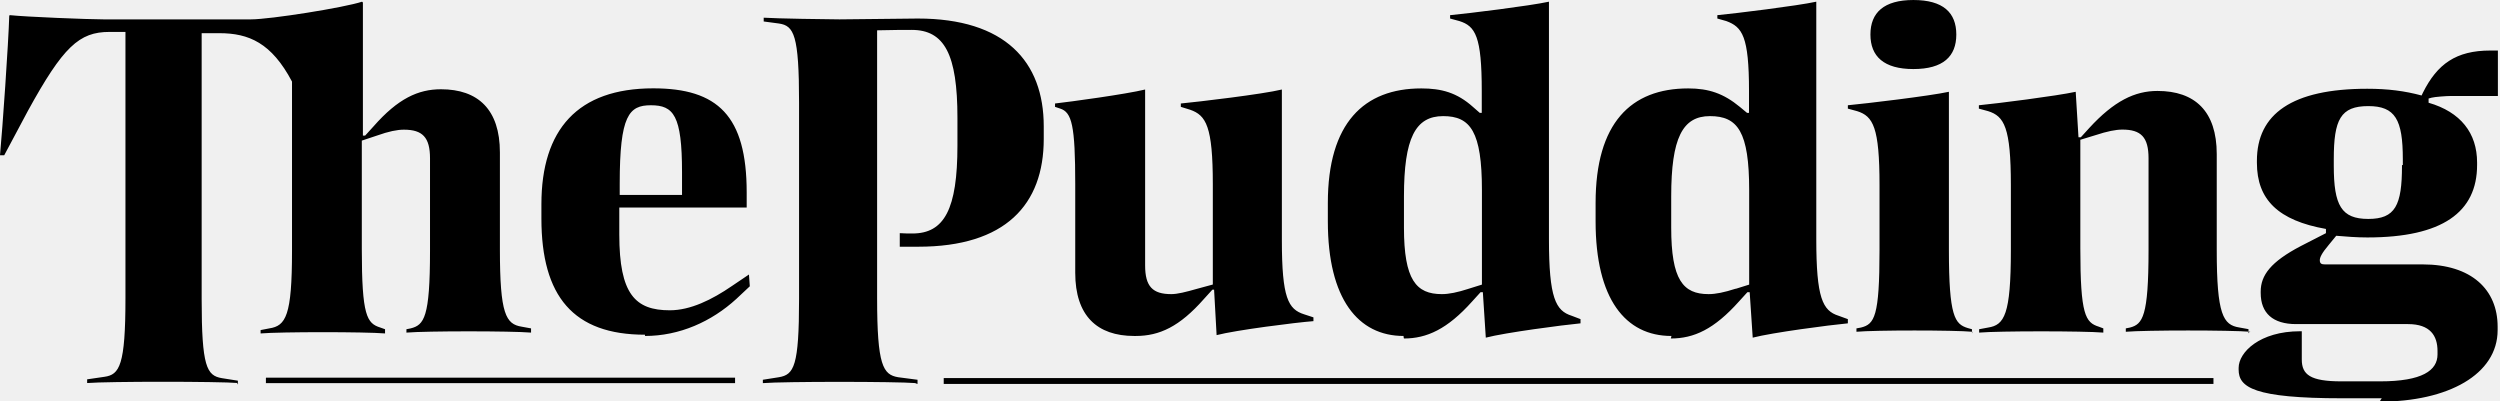
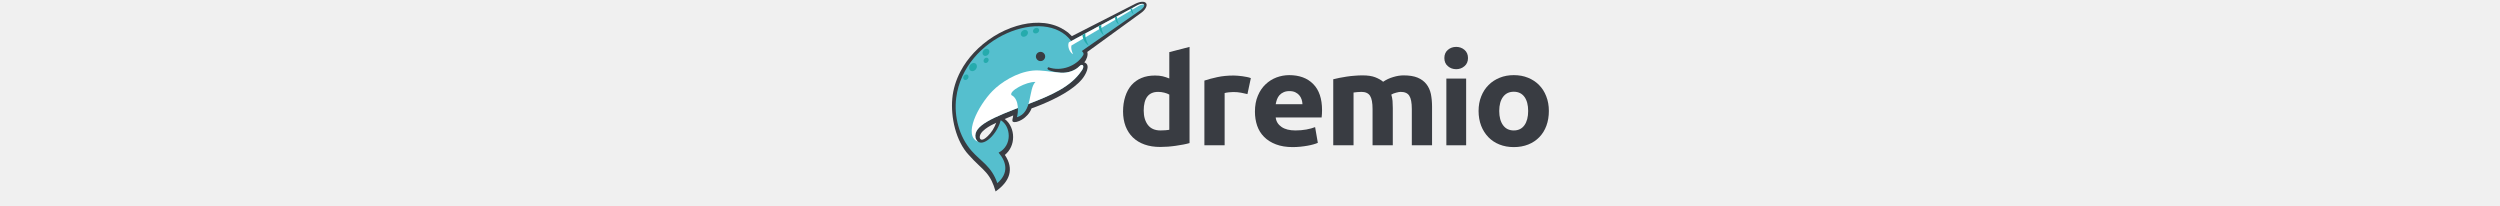
- <svg xmlns="http://www.w3.org/2000/svg" width="296.91" height="47.52" viewBox="19.42 11.31 296.911 47.518" aria-labelledby="logo-title" role="img">
-   <path d="M47.77 56.8c-2.5-.2-15.5-.2-18 0v-.44l2.05-.3c1.8-.25 2.5-1.35 2.5-9.35V15.1h-1.9c-3.6 0-5.5 1.75-9.7 9.4l-2.8 5.25h-.5c.3-3.2 1-13.24 1.1-16.6l.1-.04c1.8.2 9.3.5 11.1.5h17.5c2.3 0 11.1-1.4 13.2-2.1l.1.1v15.8h.27l1-1.1c2.9-3.3 5.3-4.4 8-4.4 4.4 0 7 2.4 7 7.5v11.5c0 7.7.7 8.9 2.6 9.2l1.1.2v.5c-2.4-.2-12.4-.2-14.8 0v-.4l.5-.1c1.6-.4 2.3-1.3 2.3-9.2v-11c0-2.5-.9-3.4-3.1-3.4-.8 0-1.8.2-3.2.7l-1.8.6v12.9c0 7.9.6 8.8 2.2 9.3l.56.2v.5c-2.38-.2-12.4-.2-14.78 0v-.4l1.03-.2c1.97-.3 2.7-1.5 2.7-9.2V21c-2.43-4.6-5.13-5.75-8.63-5.75h-2.1v31.6c0 8 .6 9.07 2.4 9.37l1.9.3v.46l-.1-.18zm3.25-.64h55.7v.65H51v-.6zm45-5.1c-8.5 0-12.3-4.55-12.3-13.8v-1.7c0-8.86 4.3-13.76 13.28-13.76 7.66 0 11.1 3.26 11.1 12.36v1.8H92.97v3.2c0 7.1 1.9 9 6 9 2.45 0 5-1.25 7.4-2.9l2-1.35.1 1.4-1.6 1.5c-2.95 2.7-6.75 4.4-10.85 4.4v-.1zm-3-16.6h7.4v-2.7c0-6.75-1-7.95-3.7-7.95-2.6 0-3.7 1.2-3.7 9.3v1.4zm35.2 22.35c-2.5-.2-15.7-.2-18.2 0v-.4l1.9-.3c1.8-.3 2.4-1.3 2.4-9.3V23.5c0-8.04-.6-9.14-2.4-9.4l-1.8-.24v-.45c1.36.1 7.8.2 9 .2 1.46 0 8.06-.1 9.3-.1 10.36 0 14.96 5.1 14.96 12.8v1.5c0 7.8-4.55 12.8-14.9 12.8h-2.2V39c.55.04 1.1.04 1.5.04 3.8 0 5.35-2.9 5.35-10.44v-3.3c0-7.54-1.54-10.44-5.44-10.44-.4 0-2.6 0-4.1.05v31.8c0 8 .7 9.1 2.5 9.4l2.3.3v.5l-.3-.1zm3.3-.6H282.3v.7H131.5v-.7zm22.6-5c-4.4 0-7-2.4-7-7.5V33.2c0-7-.4-8.56-1.8-9l-.6-.2v-.4c1.8-.2 8.4-1.1 10.7-1.66v20.9c0 2.5.9 3.4 3.1 3.4.74 0 1.7-.24 3.1-.64l1.84-.5V33.2c0-6.9-.8-8.2-2.7-8.86l-1.1-.34v-.4c2.1-.2 9.7-1.1 12-1.66v17.9c0 6.86.75 8.2 2.65 8.8l1.1.36v.45c-2.1.16-9.2 1.06-11.5 1.66l-.3-5.4h-.2l-1 1.1c-2.9 3.3-5.3 4.4-8.1 4.4zm32 0c-5.4 0-9-4.4-9-13.6v-2.2c0-9.5 4.3-13.6 11.1-13.6 2.4 0 4.24.5 6.14 2.2l.8.7h.24v-2.6c0-6.5-.76-7.7-2.66-8.3l-1.1-.3v-.4c2.14-.2 9.44-1.1 11.74-1.6v28.2c0 7 .8 8.5 2.7 9.1l1.05.4v.5c-2.1.2-8.95 1.1-11.25 1.7l-.35-5.4h-.27l-1 1.1c-2.95 3.3-5.4 4.4-8.1 4.4l-.05-.2zm7.7-5.6l1.6-.5V33.9c0-6.96-1.36-8.8-4.6-8.8-3.3 0-4.66 2.6-4.66 9.54v3.7c0 6.2 1.44 7.9 4.5 7.9.84 0 1.84-.2 3.2-.64h-.05zm24.1 5.6c-5.46 0-9-4.4-9-13.6v-2.2c0-9.5 4.2-13.6 11-13.6 2.44 0 4.2.6 6.14 2.2l.84.7h.24v-2.6c0-6.5-.8-7.6-2.7-8.3l-1.06-.3v-.4c2.1-.2 9.45-1.1 11.75-1.6v28.2c0 7 .75 8.5 2.65 9.1l1.1.4v.5c-2.15.2-9 1.1-11.3 1.7l-.36-5.4h-.27l-1 1.1c-2.95 3.3-5.35 4.4-8.1 4.4l.06-.2zm7.64-5.6l1.6-.5V33.9c0-6.96-1.36-8.8-4.66-8.8-3.26 0-4.6 2.6-4.6 9.54v3.7c0 6.2 1.4 7.9 4.44 7.9.84 0 1.84-.2 3.2-.64h.02zm28.1 5.1c-2.16-.2-11.56-.2-13.76 0v-.4l.54-.1c1.6-.4 2.2-1.3 2.2-9.2v-7.7c0-6.9-.76-8.2-2.66-8.8l-1.1-.3v-.4c2.15-.2 9.7-1.1 12-1.6V41c0 7.9.7 8.8 2.24 9.27l.5.14v.5l.03-.1zm-12.1-35.3c0-2.6 1.6-4.1 5.1-4.1 3.54 0 5.1 1.5 5.1 4.1 0 2.6-1.56 4.1-5.1 4.1-3.5 0-5.1-1.5-5.1-4.1zm45.13 35.3c-2.4-.2-12.4-.2-14.8 0v-.4l.5-.1c1.5-.4 2.2-1.3 2.2-9.2V30.1c0-2.5-.9-3.4-3.1-3.4-.8 0-1.8.2-3.2.66l-1.8.55v12.9c0 7.9.6 8.8 2.2 9.3l.53.2v.5c-2.35-.2-12.4-.2-14.75 0v-.4l1.07-.2c1.92-.3 2.7-1.5 2.7-9.2v-7.7c0-6.9-.8-8.2-2.7-8.8l-1.1-.3v-.4c2.1-.2 9.2-1.1 11.5-1.6l.33 5.4h.28l1-1.1c2.94-3.2 5.4-4.4 8.1-4.4 4.44 0 7.04 2.4 7.04 7.5V41c0 7.7.77 8.9 2.67 9.2l1.1.2v.5l.1-.15zm15.6 7.9h-4.7c-10.5 0-12.3-1.3-12.3-3.4V55c0-1.85 2.5-4.35 7.3-4.35h.2V54c0 1.8 1 2.6 4.7 2.6h4.6c5.02 0 6.82-1.3 6.82-3.2V53c0-1.8-.85-3.2-3.5-3.2h-13.3c-2.75 0-4.2-1.3-4.2-3.7v-.16c0-1.94 1.2-3.54 4.75-5.4l3-1.54v-.5c-5.64-1-8.2-3.46-8.2-7.86v-.24c0-5.55 4.16-8.55 13.1-8.55 2.46 0 4.46.26 6.46.8l.16-.34c1.7-3.4 3.93-5 8-5h.9v5.4h-5.6c-.5 0-1.9.1-2.27.2l-.36.1v.5c3.8 1.1 5.76 3.6 5.76 7.1v.3c0 5.6-4.13 8.6-13.03 8.6-1.3 0-2.5-.1-3.7-.2l-.9 1.1c-.85 1-1.05 1.5-1.05 1.8 0 .4.2.5.6.5h11.62c5.8 0 8.9 3 8.9 7.4v.4c0 5.28-5.9 8.5-14 8.5l.1-.2zm2.5-27.7v-.7c0-4.7-.9-6.3-4.1-6.3-3.3 0-4.1 1.6-4.1 6.3v.8c0 4.7.9 6.3 4.1 6.3 3.2 0 4-1.6 4-6.3v-.1z" />
+ <svg xmlns="http://www.w3.org/2000/svg" width="609px" height="50px" viewBox="0 0 609 205" version="1.1">
+   <defs />
+   <g id="Page-1" stroke="none" stroke-width="1" fill="none" fill-rule="evenodd">
+     <g id="gnarly-text">
+       <g id="g14" transform="translate(305, 95.99999) scale(1, -1) translate(-305, -95.99999) translate(6, -0.000005)">
+         <g id="g20" transform="translate(492.2207, 122.0339)" fill="#393C42">
+           <path d="M24,12 C24,8.567 22.817,5.817 20.457,3.856 C18.147,1.844 15.376,0.864 12.195,0.864 C9.016,0.864 6.244,1.844 3.933,3.856 C1.571,5.817 0.393,8.567 0.393,12 C0.393,15.483 1.571,18.181 3.933,20.193 C6.244,22.156 9.016,23.136 12.195,23.136 C15.376,23.136 18.147,22.156 20.457,20.193 C22.817,18.181 24,15.483 24,12" id="path22" />
+         </g>
+         <polygon id="path24" fill="#393C42" points="494.616 113.525 514.372 113.525 514.372 46.897 494.616 46.897" />
+         <g id="g26" transform="translate(251.9503, 46.02107)" fill="#393C42">
+           <path d="M44,52 C42.205,52.443 40.049,52.883 37.639,53.375 C35.173,53.865 32.556,54.06 29.735,54.06 C28.503,54.06 26.965,53.963 25.217,53.767 C23.423,53.523 22.089,53.325 21.215,53.031 L21.215,0.877 L0.996,0.877 L0.996,65.492 C4.588,66.719 8.897,67.847 13.824,68.927 C18.752,70.007 24.244,70.545 30.297,70.545 C31.377,70.545 32.711,70.497 34.251,70.349 C35.792,70.252 37.329,70.056 38.868,69.86 C40.409,69.615 41.948,69.368 43.485,69.075 C45.027,68.78 46.309,68.389 47.388,67.947 L44,52" id="path28" />
+         </g>
+         <g id="g30" transform="translate(526.6484, 44.81067)" fill="#393C42">
+           <path d="M49.667,36.333 C49.667,42.319 48.433,47.029 45.971,50.415 C43.455,53.848 39.915,55.565 35.297,55.565 C30.677,55.565 27.137,53.848 24.568,50.415 C22.056,47.029 20.773,42.319 20.773,36.333 C20.773,30.397 22.056,25.639 24.568,22.156 C27.137,18.62 30.677,16.905 35.297,16.905 C39.915,16.905 43.455,18.62 45.971,22.156 C48.433,25.639 49.667,30.397 49.667,36.333 M70.349,36.333 C70.349,30.984 69.525,26.08 67.887,21.615 C66.243,17.149 63.88,13.371 60.8,10.183 C57.724,7.044 54.079,4.589 49.769,2.872 C45.457,1.155 40.633,0.272 35.297,0.272 C30.061,0.272 25.288,1.155 20.979,2.872 C16.667,4.589 12.971,7.044 9.945,10.183 C6.865,13.371 4.452,17.149 2.708,21.615 C1.017,26.08 0.143,30.984 0.143,36.333 C0.143,41.729 1.017,46.589 2.812,51.003 C4.559,55.419 7.021,59.196 10.149,62.287 C13.229,65.427 16.976,67.832 21.235,69.549 C25.545,71.315 30.213,72.149 35.297,72.149 C40.481,72.149 45.201,71.315 49.511,69.549 C53.769,67.832 57.467,65.427 60.545,62.287 C63.624,59.196 66.036,55.419 67.731,51.003 C69.475,46.589 70.349,41.729 70.349,36.333" id="path32" />
+         </g>
+         <g id="g34" transform="translate(302.9051, 44.91653)" fill="#393C42">
+           <path d="M48,43 C47.949,44.619 47.637,46.236 47.127,47.807 C46.615,49.327 45.841,50.749 44.816,51.927 C43.793,53.155 42.457,54.135 40.865,54.92 C39.325,55.705 37.323,56.097 34.963,56.097 C32.705,56.097 30.753,55.705 29.165,54.969 C27.521,54.232 26.189,53.301 25.059,52.075 C23.981,50.849 23.16,49.475 22.544,47.855 C21.983,46.236 21.568,44.619 21.264,43 L48,43 Z M0.527,35.589 C0.527,41.675 1.504,46.972 3.455,51.487 C5.351,56.049 7.916,59.825 11.097,62.82 C14.284,65.861 17.925,68.167 22.033,69.736 C26.14,71.257 30.395,72.044 34.708,72.044 C44.867,72.044 52.876,69.099 58.725,63.163 C64.628,57.225 67.552,48.541 67.552,37.012 C67.552,35.885 67.5,34.656 67.449,33.332 C67.344,31.96 67.243,30.781 67.141,29.752 L21.264,29.752 C21.724,25.776 23.676,22.639 27.111,20.283 C30.551,17.928 35.168,16.8 40.969,16.8 C44.663,16.8 48.304,17.093 51.897,17.731 C55.441,18.417 58.364,19.203 60.621,20.136 L63.343,4.435 C62.265,3.944 60.829,3.404 59.033,2.913 C57.183,2.376 55.184,1.933 52.977,1.541 C50.769,1.148 48.36,0.805 45.841,0.559 C43.328,0.313 40.763,0.167 38.248,0.167 C31.835,0.167 26.241,1.099 21.467,2.913 C16.747,4.731 12.792,7.184 9.665,10.371 C6.535,13.512 4.224,17.24 2.736,21.556 C1.245,25.924 0.527,30.584 0.527,35.589 L0.527,35.589 Z" id="path36" />
+         </g>
+         <g id="g38" transform="translate(380.9017, 46.7752)" fill="#393C42">
+           <path d="M40,36.333 C40,42.563 39.181,46.977 37.485,49.579 C35.791,52.179 32.917,53.453 28.867,53.453 C27.581,53.453 26.301,53.404 24.912,53.259 C23.576,53.161 22.244,52.964 21.011,52.816 L21.011,0.123 L0.743,0.123 L0.743,66.063 C2.488,66.505 4.491,66.945 6.797,67.436 C9.108,67.877 11.572,68.32 14.137,68.713 C16.701,69.105 19.371,69.399 22.092,69.596 C24.809,69.84 27.481,69.939 30.096,69.939 C35.231,69.939 39.437,69.303 42.619,68.075 C45.851,66.799 48.523,65.328 50.571,63.561 C53.5,65.572 56.783,67.143 60.58,68.271 C64.325,69.399 67.767,69.939 70.945,69.939 C76.643,69.939 81.313,69.203 85.007,67.683 C88.652,66.163 91.577,64.003 93.732,61.255 C95.937,58.459 97.429,55.171 98.248,51.393 C99.017,47.565 99.428,43.348 99.428,38.688 L99.428,0.123 L79.209,0.123 L79.209,36.333 C79.209,42.563 78.391,46.977 76.696,49.579 C75.052,52.179 72.179,53.453 68.072,53.453 C66.995,53.453 65.507,53.208 63.556,52.669 C61.608,52.179 60.015,51.541 58.735,50.756 C59.347,48.744 59.757,46.633 59.964,44.427 C60.116,42.22 60.223,39.864 60.223,37.361 L60.223,0.123 L40,0.123 L40,36.333" id="path40" />
+         </g>
+         <g id="g42" transform="translate(171.2293, 45.02067)" fill="#393C42">
+           <path d="M46.667,17.333 C45.64,17.136 44.408,16.989 42.869,16.891 C41.328,16.744 39.636,16.696 37.839,16.696 C32.297,16.696 28.14,18.511 25.319,22.14 C22.548,25.772 21.109,30.58 21.109,36.516 C21.109,48.977 25.933,55.208 35.531,55.208 C37.581,55.208 39.636,54.963 41.687,54.423 C43.741,53.933 45.385,53.248 46.667,52.511 L46.667,17.333 Z M46.667,94.919 L46.667,68.603 C44.408,69.535 42.149,70.271 39.943,70.811 C37.736,71.3 35.223,71.545 32.4,71.545 C27.319,71.545 22.801,70.763 18.903,69.092 C14.951,67.475 11.616,65.069 8.895,61.979 C6.176,58.839 4.124,55.061 2.685,50.597 C1.249,46.132 0.479,41.179 0.479,35.633 C0.479,30.188 1.352,25.28 2.992,20.916 C4.687,16.548 7.099,12.819 10.281,9.728 C13.463,6.685 17.311,4.28 21.931,2.663 C26.548,0.995 31.783,0.209 37.685,0.209 C40.149,0.209 42.713,0.309 45.385,0.503 C48.052,0.749 50.669,0.995 53.235,1.387 C55.8,1.732 58.263,2.124 60.625,2.615 C62.987,3.056 65.04,3.545 66.885,4.087 L66.885,100.149 L46.667,94.919 Z" id="path44" />
+         </g>
+         <g id="g46" transform="translate(0.668533, 0.0364)" fill="#393C42">
+           <path d="M44.333,69.333 C38.409,66.647 26.88,60.633 27.973,54.116 C29.477,50.109 34.172,54.344 35.904,56.029 C39.64,59.539 42.601,64.413 44.333,69.333 M79.693,83.731 C75.775,73.48 64.337,68.604 61.148,70.335 C59.552,71.201 61.284,74.436 61.329,76.668 C59.005,75.757 55.177,74.072 52.853,73.115 C58.413,68.969 61.284,61.816 61.239,55.027 C61.239,48.057 58.369,41.633 52.991,37.213 C62.56,23.047 57.687,10.837 44.516,1.315 L43.695,0.768 L43.421,1.724 C41.464,8.467 39.001,14.161 34.353,19.539 C32.029,22.225 29.385,24.687 26.789,27.147 C23.372,30.381 20.092,33.66 16.992,37.168 C3.96,51.019 -1.191,75.028 0.497,93.571 C1.361,103.137 4.28,112.295 8.744,120.769 C12.299,127.512 16.809,133.708 22.005,139.264 C33.488,151.567 48.708,161.272 64.885,166.055 C79.101,170.289 95.368,171.02 108.904,164.049 C111.091,162.911 114.372,160.907 116.195,159.403 C117.336,158.356 118.472,157.261 119.567,156.213 C119.703,156.123 119.841,155.985 119.932,155.851 L183.227,188.151 C188.465,190.747 192.384,190.747 193.98,188.877 C195.848,186.692 193.252,182.137 189.561,179.448 L135.333,140.085 C136.289,136.943 134.695,132.387 132.324,129.699 C139.572,127.193 133.191,116.579 130.001,112.796 C120.933,102.044 104.301,93.616 89.492,87.465 C85.527,85.78 83.249,85.049 79.693,83.731" id="path48" />
+         </g>
+         <g id="g50" transform="translate(4.319867, 8.896133)" fill="#55BFCE">
+           <path d="M125.667,112 C129.723,117.103 126.897,120.064 124.072,117.193 C118.512,111.5 110.083,109.541 102.473,110.771 C91.352,112.639 90.855,114.324 92.721,115.965 C105.845,111.18 121.109,117.421 127.443,127.764 C130.177,131.681 121.019,134.825 115.597,142.16 C89.668,177.149 8.511,146.624 0.764,85.439 C-1.607,67.035 3.543,46.671 16.213,32.32 C25.689,21.567 35.988,17.101 41.82,0.199 C53.168,9.949 51.389,20.973 43.099,30.632 C57.268,38.013 55.217,57.195 45.239,63.025 C40.592,45.941 23.912,33.321 20.039,45.44 C17.533,57.787 37.857,65.985 70.437,78.332 C97.688,88.539 115.277,96.967 125.667,112" id="path52" />
+         </g>
+         <g id="g54" transform="translate(20.31987, 50.22946)" fill="#FFFFFF">
+           <path d="M109.667,70.667 C113.723,75.769 110.897,78.731 108.072,75.86 C103.289,70.94 96.088,68.797 89.525,69.117 C78.316,69.937 69.384,72.124 61.183,71.26 C45.049,69.62 29.329,59.415 20.9,50.804 C6.683,36.224 -8.993,5.975 6.82,0.096 C5.635,0.827 4.677,2.147 4.039,4.107 C1.533,16.453 21.857,24.652 54.437,36.999 C81.688,47.205 99.277,55.633 109.667,70.667" id="path56" />
+         </g>
+         <g id="g58" transform="translate(59.8868, 74.3572)" fill="#55BFCE">
+           <path d="M0.333,22.667 C8.719,18.567 7.033,4.171 5.803,0.569 C21.705,5.081 16.967,28.633 24.351,35.833 C15.099,36.107 -2.219,26.813 0.333,22.667" id="path60" />
+         </g>
+         <g id="g62" transform="translate(84.4408, 130.3337)" fill="#393C42">
+           <path d="M2.667,9.333 C4.944,10.517 7.725,9.697 8.956,7.419 C10.14,5.187 9.273,2.408 7.04,1.177 C4.808,-0.007 1.984,0.815 0.797,3.091 C-0.432,5.324 0.433,8.103 2.667,9.333" id="path64" />
+         </g>
+         <g id="g66" transform="translate(116.3699, 136.3744)" fill="#55BFCE">
+           <path d="M9.333,1.333 L73.129,45.753 C74.905,47.028 77.277,49.763 76.319,51.084 C75.364,52.404 72.583,51.676 70.213,50.628 L1.22,13.361 C-1.011,8.715 3.5,-1.081 9.333,1.333" id="path68" />
+         </g>
+         <g id="g70" transform="translate(116.0988, 137.1669)" fill="#FFFFFF">
+           <path d="M4,9.333 L70.667,48.559 C73.583,50.291 74.723,50.245 76.497,50.428 C75.496,51.565 72.761,50.883 70.484,49.836 L1.492,12.569 C-0.192,9.061 1.995,2.545 5.685,0.677 C4.364,3.548 3.499,6.555 4,9.333" id="path72" />
+         </g>
+         <g id="g74" transform="translate(17.89827, 120.7187)" fill="#25ABAD">
+           <path d="M4,8.333 C6.187,8.697 7.875,7.193 7.828,4.96 C7.828,2.729 6.052,0.632 3.865,0.268 C1.723,-0.095 0.035,1.408 0.083,3.595 C0.083,5.827 1.857,7.923 4,8.333" id="path76" />
+         </g>
+         <g id="g78" transform="translate(30.8404, 135.312)" fill="#25ABAD">
+           <path d="M4,8 C5.915,8.319 7.417,6.997 7.371,5.037 C7.325,3.032 5.776,1.212 3.863,0.847 C1.949,0.527 0.444,1.849 0.491,3.808 C0.536,5.767 2.085,7.636 4,8" id="path80" />
+         </g>
+         <g id="g82" transform="translate(68.6504, 155.172)" fill="#25ABAD">
+           <path d="M5.333,7 C7.293,6.909 8.477,5.269 7.976,3.356 C7.52,1.441 5.561,-0.016 3.648,0.076 C1.731,0.167 0.548,1.808 1.004,3.72 C1.459,5.635 3.419,7.092 5.333,7" id="path84" />
+         </g>
+         <g id="g86" transform="translate(81.6344, 158.4648)" fill="#25ABAD">
+           <path d="M4.333,5.667 C5.928,5.303 6.701,3.845 6.065,2.296 C5.427,0.793 3.604,-0.165 2.056,0.155 C0.461,0.519 -0.316,1.977 0.323,3.525 C0.96,5.028 2.783,5.987 4.333,5.667" id="path88" />
+         </g>
+         <g id="g90" transform="translate(32.31067, 129.0493)" fill="#25ABAD">
+           <path d="M2.667,5.333 C4.077,5.561 5.219,4.559 5.172,3.1 C5.172,1.643 3.987,0.276 2.575,0.047 C1.163,-0.227 0.069,0.776 0.069,2.235 C0.115,3.692 1.253,5.06 2.667,5.333" id="path92" />
+         </g>
+         <g id="g94" transform="translate(11.7896, 111.9507)" fill="#25ABAD">
+           <path d="M3,5.667 C4.459,5.939 5.644,4.892 5.599,3.387 C5.599,1.839 4.369,0.427 2.909,0.153 C1.405,-0.075 0.265,0.928 0.265,2.431 C0.313,3.98 1.496,5.437 3,5.667" id="path96" />
+         </g>
+         <g id="g98" transform="translate(131.0884, 146.2861)" fill="#25ABAD">
+           <path d="M3,12.333 L0.04,10.739 C0.265,6.411 3.82,1.171 6.371,0.305 C4.367,3.357 2.545,8.644 3,12.333 M18.903,20.943 L16.307,19.531 C16.625,15.659 19.815,11.012 21.409,10.739 C20.179,12.605 18.584,17.799 18.903,20.943 M34.624,29.463 L32.619,28.369 C32.573,25.819 34.443,21.992 36.536,21.444 C35.535,23.039 34.304,26.32 34.624,29.463 M49.753,37.617 L48.02,36.661 C48.159,34.975 50.117,31.832 51.211,31.331 C50.8,32.56 49.571,35.065 49.753,37.617" id="path100" />
+         </g>
+       </g>
+     </g>
+   </g>
</svg>
